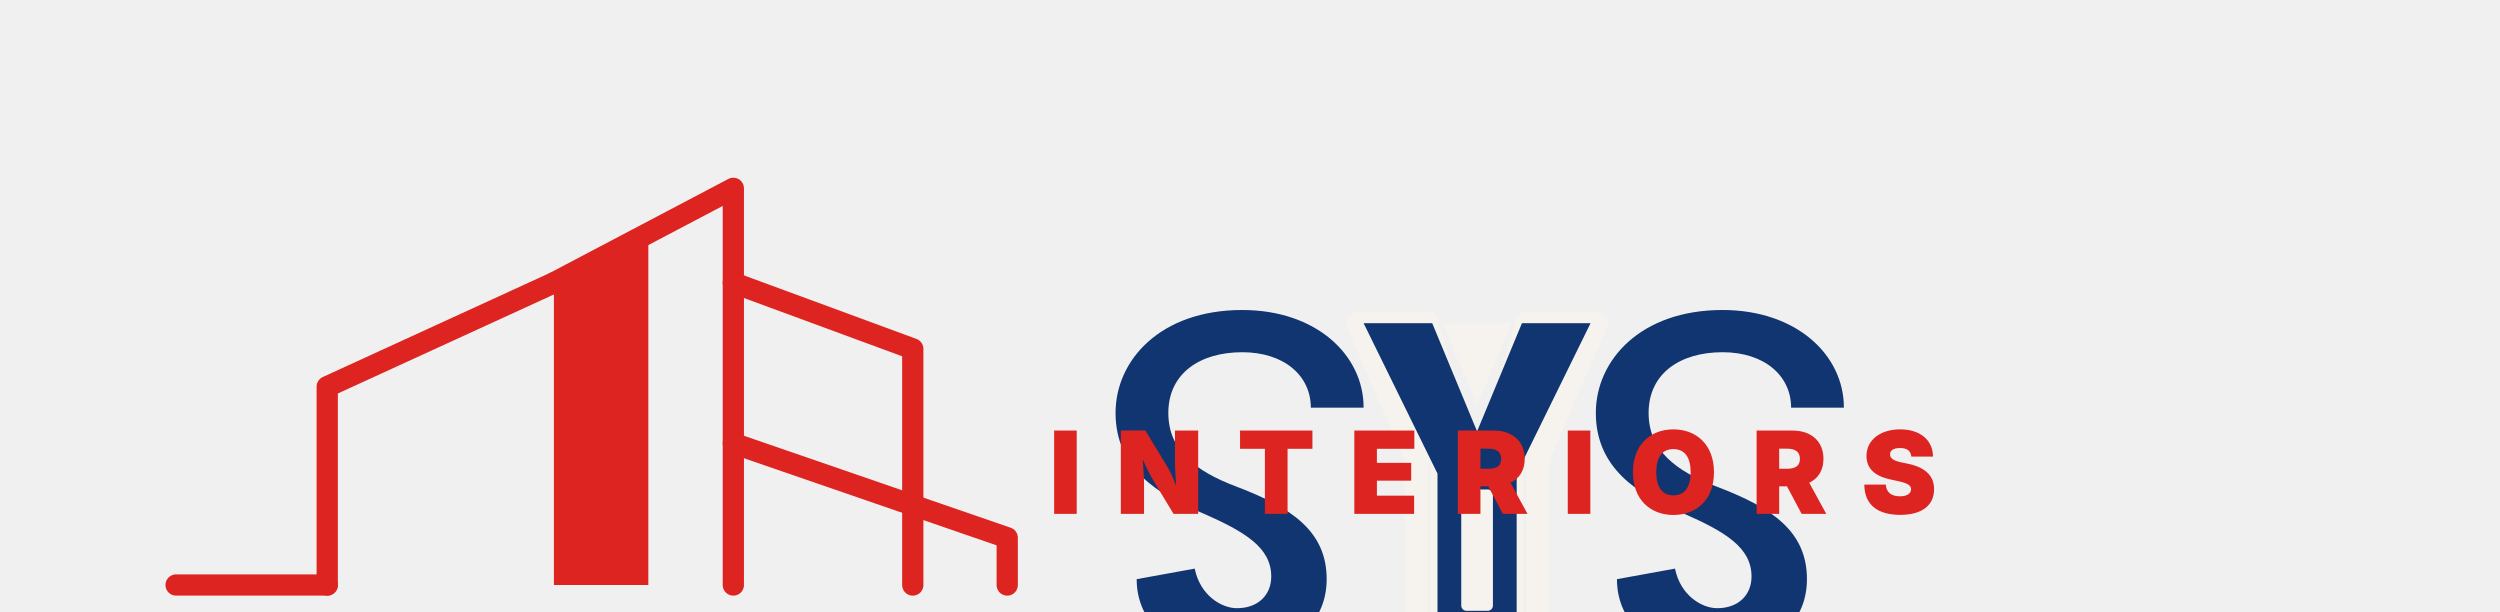
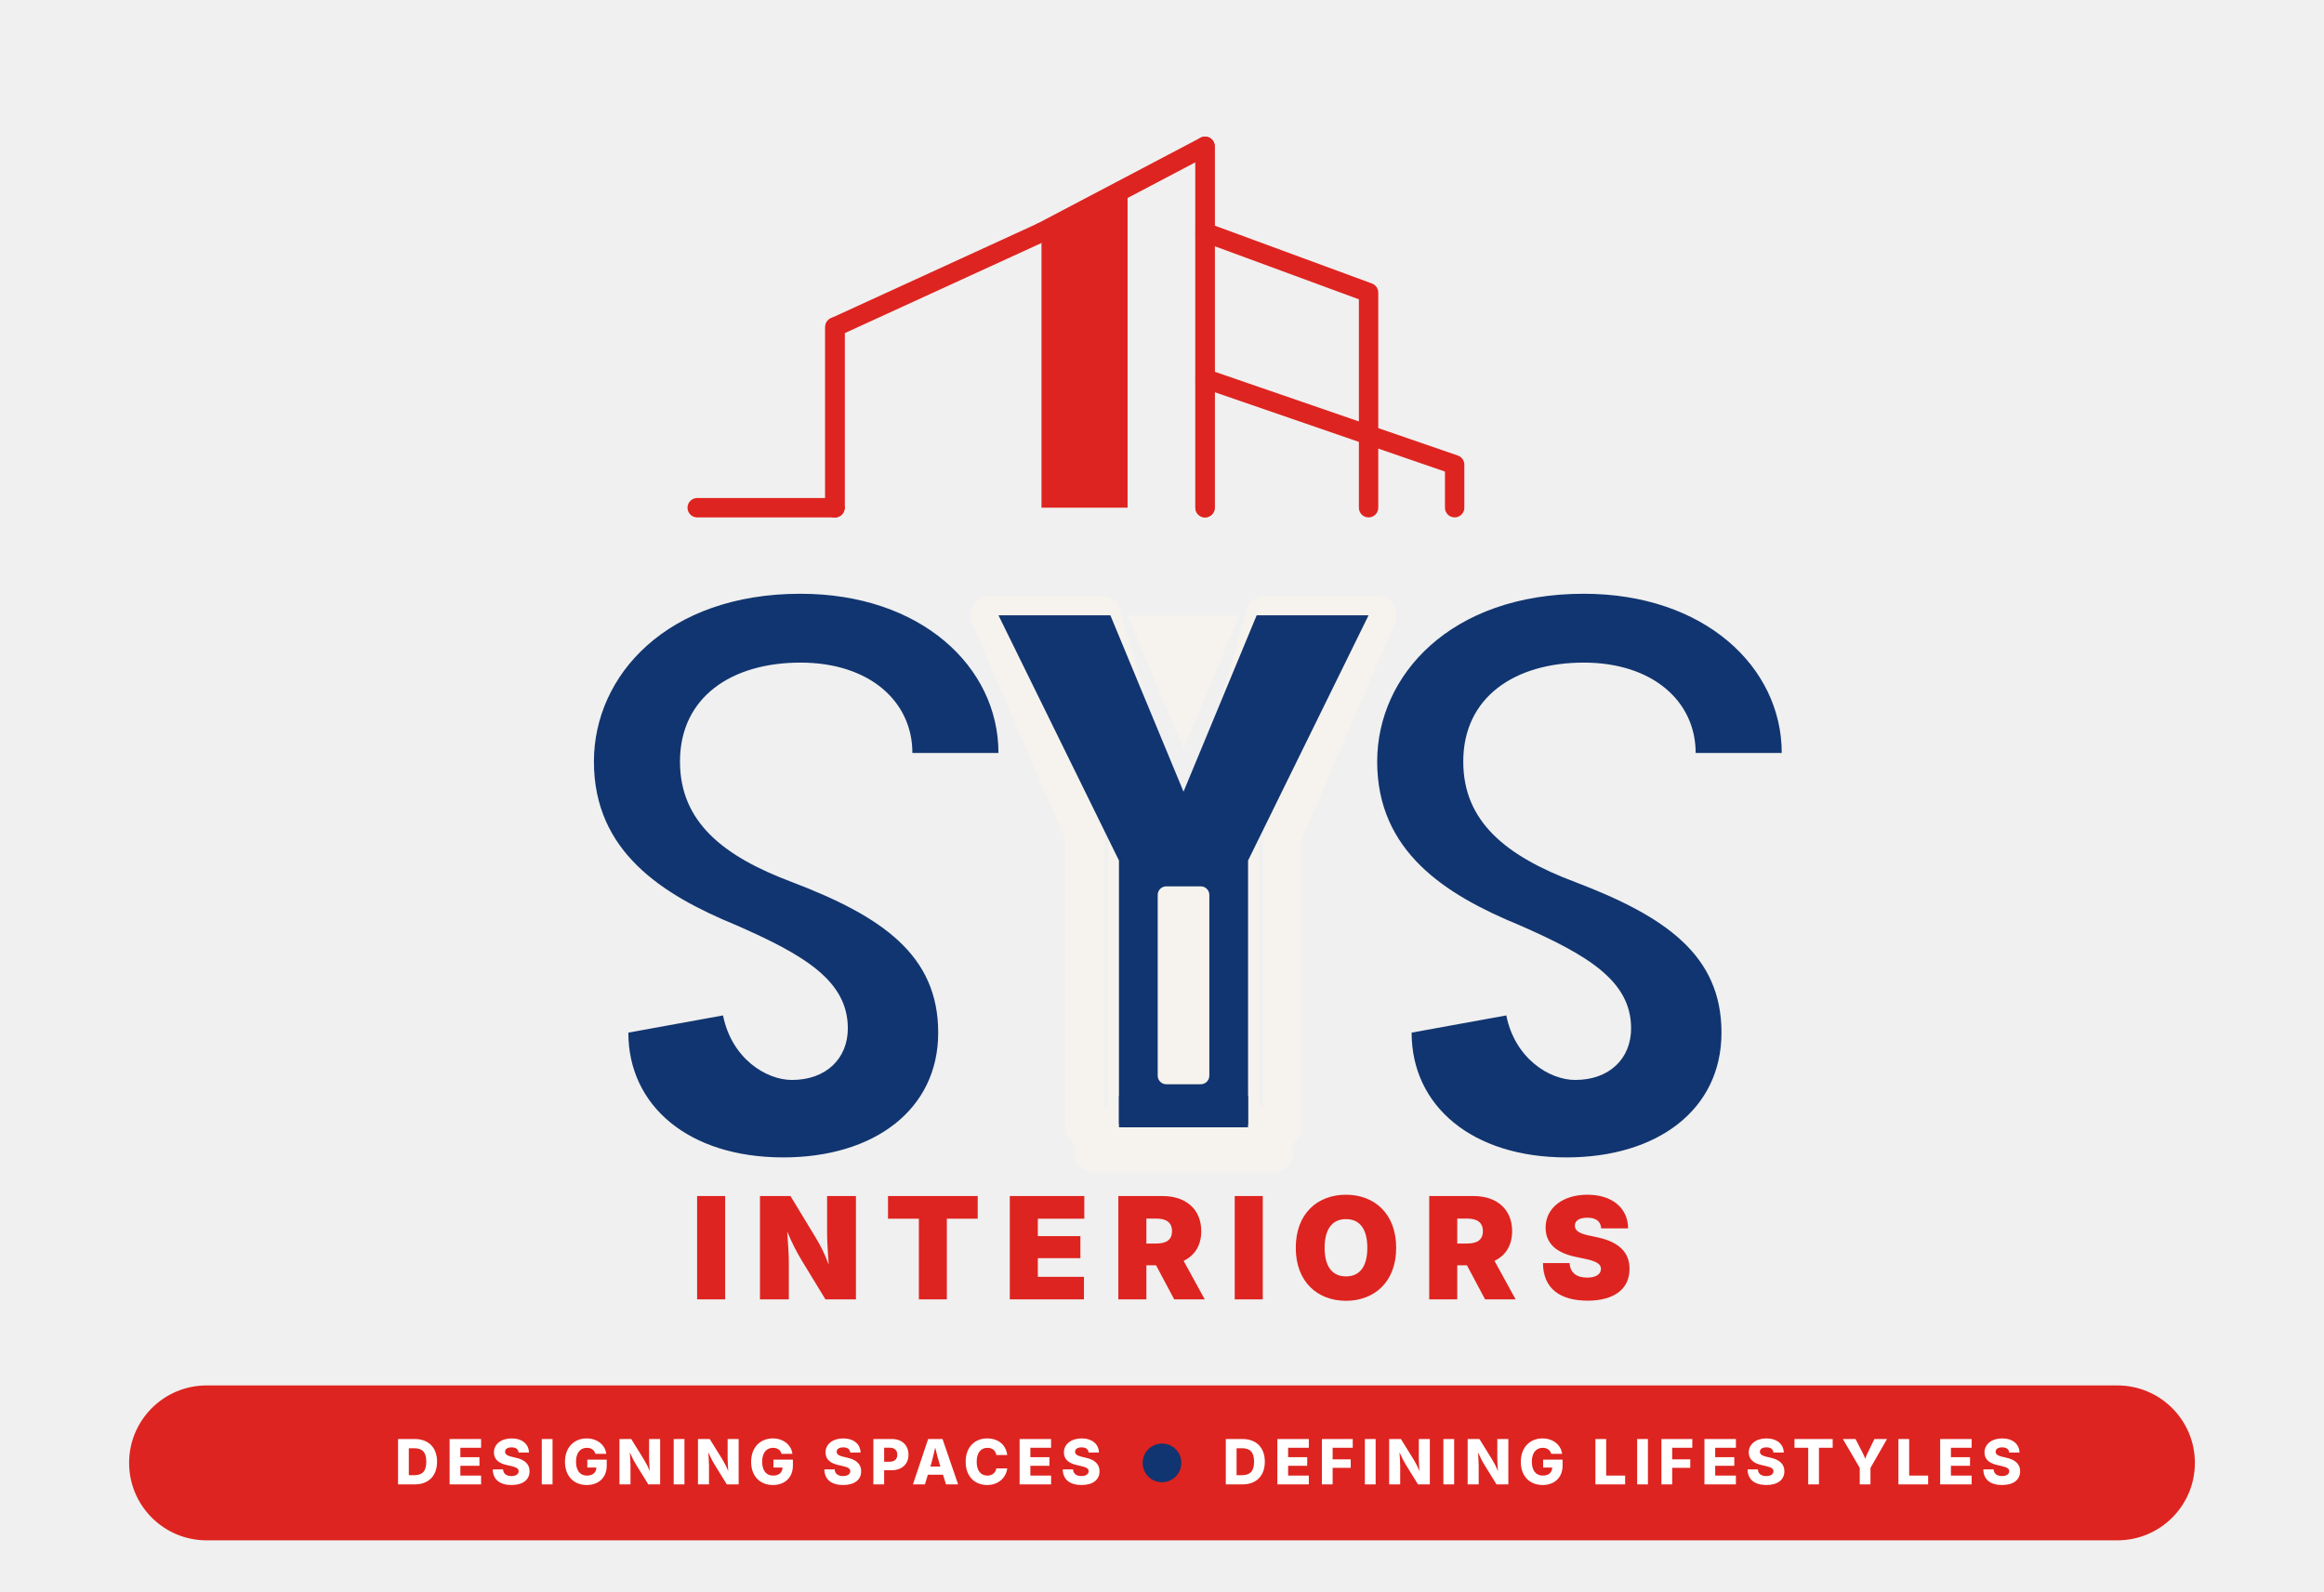
- <svg xmlns="http://www.w3.org/2000/svg" viewBox="0 0 360 88" width="360" height="88" fill="none">
-   <g transform="translate(-10, 4) scale(0.68)">
+ <svg xmlns="http://www.w3.org/2000/svg" viewBox="0 0 540 370" width="540" height="370" fill="none">
+   <g id="architectural-icon" transform="translate(110, 0)">
    <path d="M 52 118 L 84 118" stroke="#DE2420" stroke-width="4.5" stroke-linecap="round" />
    <path d="M 84 118 L 84 76 L 132 54" stroke="#DE2420" stroke-width="4.5" stroke-linecap="round" stroke-linejoin="round" fill="none" />
+     <line x1="84" y1="118" x2="84" y2="76" stroke="#DE2420" stroke-width="4.5" stroke-linecap="round" />
    <path d="M 132 118 L 132 54 L 152 44 L 152 118 Z" fill="#DE2420" />
    <path d="M 132 54 L 170 34 L 170 118" stroke="#DE2420" stroke-width="4.5" stroke-linecap="round" stroke-linejoin="round" fill="none" />
+     <line x1="170" y1="34" x2="170" y2="118" stroke="#DE2420" stroke-width="4.5" stroke-linecap="round" />
    <path d="M 170 54 L 208 68 L 208 118" stroke="#DE2420" stroke-width="4.5" stroke-linecap="round" stroke-linejoin="round" fill="none" />
    <path d="M 170 88 L 228 108 L 228 118" stroke="#DE2420" stroke-width="4.5" stroke-linecap="round" stroke-linejoin="round" fill="none" />
  </g>
-   <g transform="translate(150, -4) scale(0.38)">
+   <g id="sys-lettermark" transform="translate(110, 10)">
    <path d="M 102 165 C 102 153 92 144 76 144 C 60 144 48 152 48 167 C 48 181 58 189 74 195 C 95 203 108 212 108 230 C 108 248 93 259 72 259 C 50 259 36 247 36 230 L 58 226 C 60 236 68 241 74 241 C 82 241 87 236 87 229 C 87 218 77 212 61 205 C 44 198 28 188 28 167 C 28 147 45 128 76 128 C 104 128 122 145 122 165 Z" fill="#113570" />
    <path d="M 284 165 C 284 153 274 144 258 144 C 242 144 230 152 230 167 C 230 181 240 189 256 195 C 277 203 290 212 290 230 C 290 248 275 259 254 259 C 232 259 218 247 218 230 L 240 226 C 242 236 250 241 256 241 C 264 241 269 236 269 229 C 269 218 259 212 243 205 C 226 198 210 188 210 167 C 210 147 227 128 258 128 C 286 128 304 145 304 165 Z" fill="#113570" />
    <path d="M 120 133 L 146 133 L 152 154 L 152 248 L 144 258 L 186 258 L 178 248 L 178 154 L 184 133 L 210 133 L 188 184 L 188 252 L 142 252 L 142 184 Z" stroke="#F6F3EE" stroke-width="9" stroke-linejoin="round" fill="none" />
    <path d="M 122 133 L 148 133 L 165 174 L 182 133 L 208 133 L 180 190 L 180 252 L 150 252 L 150 190 Z" fill="#113570" />
    <rect x="159" y="196" width="12" height="46" rx="2" fill="#F6F3EE" />
    <polygon points="152,133 178,133 165,164" fill="#F6F3EE" />
    <rect x="150" y="244" width="30" height="8" rx="1" fill="#113570" />
  </g>
-   <text text-anchor="middle" x="215" y="74" font-family="system-ui, -apple-system, 'Montserrat', 'Arial Black', sans-serif" font-size="16.5" font-weight="900" letter-spacing="4.8" fill="#DE2420">
-     INTERIORS
-   </text>
+   <g id="interiors-wordmark" transform="translate(270, 302)">
+     <text text-anchor="middle" font-family="system-ui, -apple-system, 'Montserrat', 'Arial Black', sans-serif" font-size="33" font-weight="900" letter-spacing="5" fill="#DE2420">
+       INTERIORS
+     </text>
+   </g>
+   <g id="tagline-badge" transform="translate(270, 340)">
+     <rect x="-240" y="-18" width="480" height="36" rx="18" fill="#DE2420" />
+     <text text-anchor="end" x="-14" y="5" font-family="system-ui, -apple-system, 'Montserrat', 'Arial Black', sans-serif" font-size="14.5" font-weight="800" letter-spacing="1.5" fill="#FFFFFF">
+       DESIGNING SPACES
+     </text>
+     <circle cx="0" cy="0" r="4.5" fill="#113570" />
+     <text text-anchor="start" x="14" y="5" font-family="system-ui, -apple-system, 'Montserrat', 'Arial Black', sans-serif" font-size="14.5" font-weight="800" letter-spacing="1.5" fill="#FFFFFF">
+       DEFINING LIFESTYLES
+     </text>
+   </g>
</svg>
